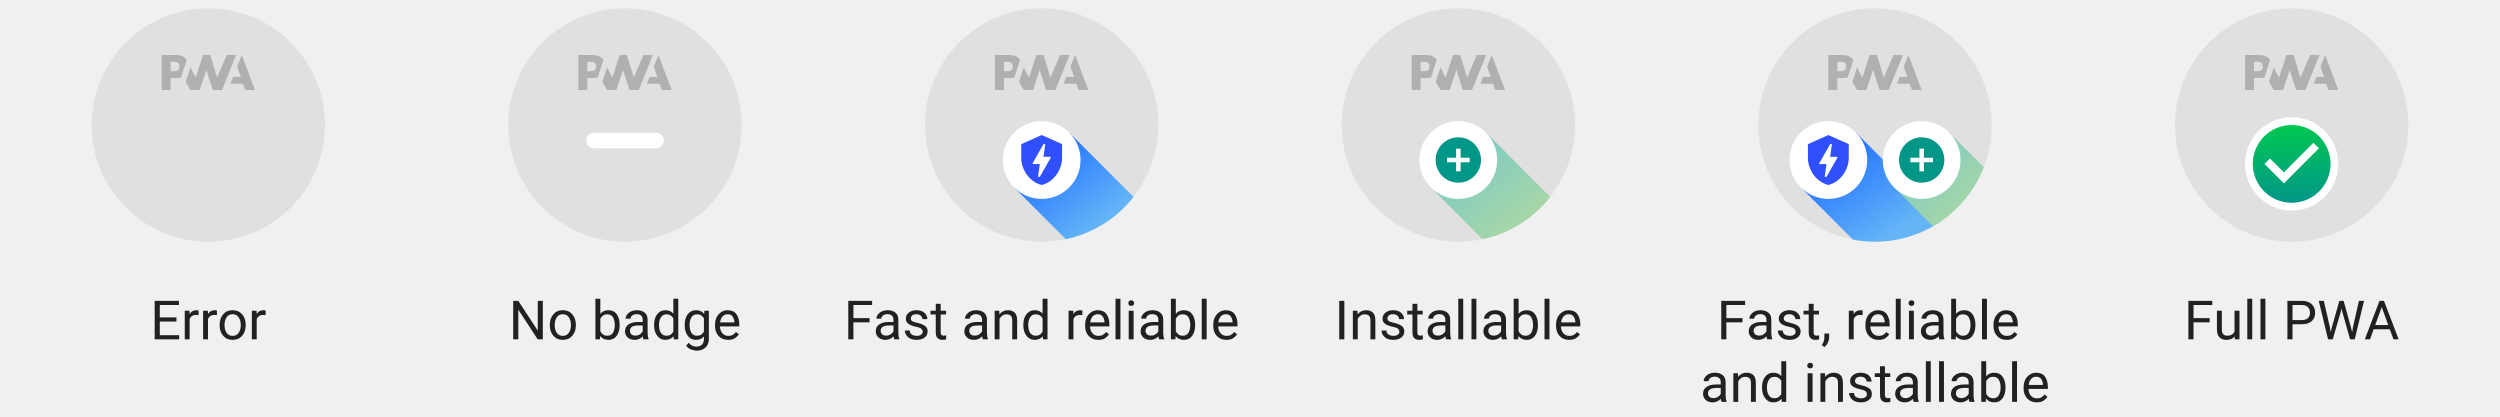
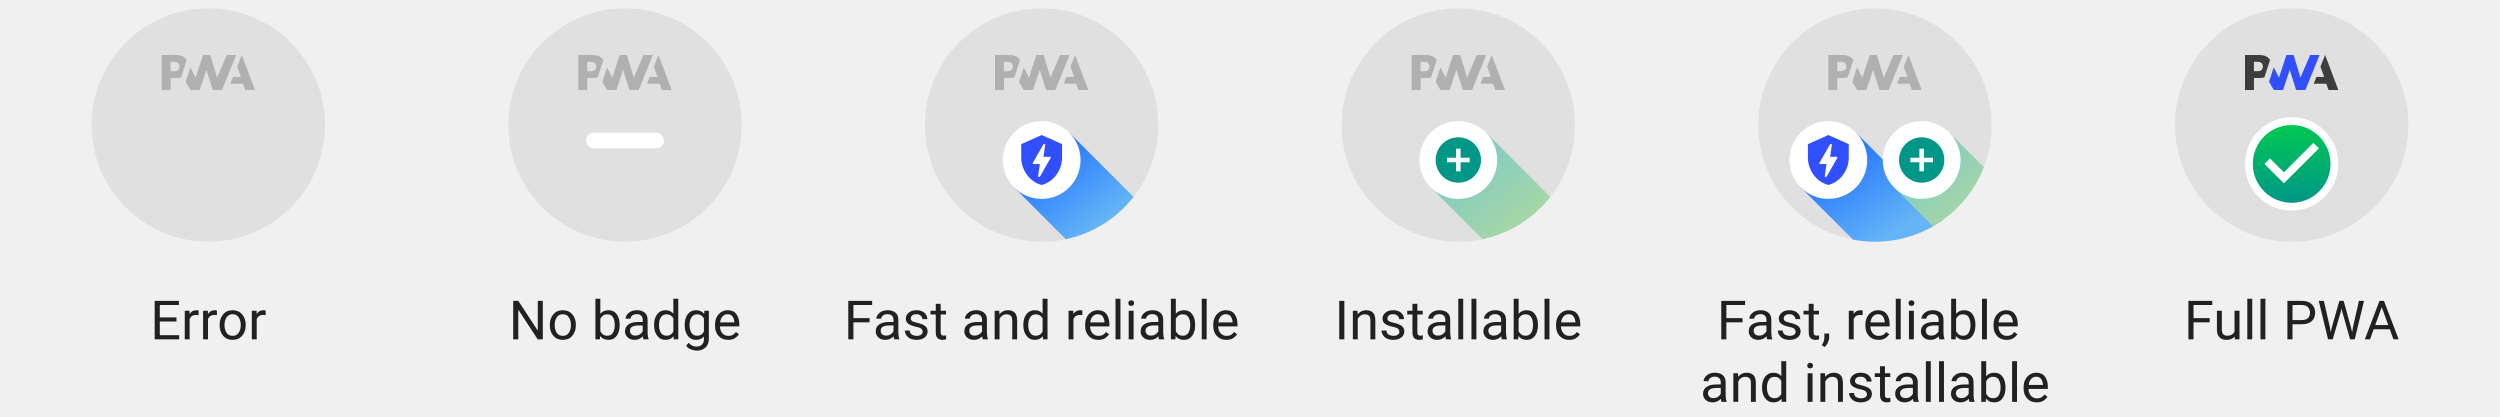
<svg xmlns="http://www.w3.org/2000/svg" fill="none" width="1200" height="200">
  <style>
		.gauge-base {
			opacity: 0.1
		}

		.gauge-arc {
			fill: none;
			animation-delay: 250ms;
			stroke-linecap: round;
			transform: rotate(-90deg);
			transform-origin: 100px 60px;
			animation: load-gauge 1s ease forwards
		}

		.guage-text {
			font-size: 40px;
			font-family: monospace;
			text-align: center
		}

		.guage-red {
			color: #ff4e42;
			fill: #ff4e42;
			stroke: #ff4e42
		}
		.guage-orange {
			color: #ffa400;
			fill: #ffa400;
			stroke: #ffa400
		}
		.guage-green {
			color: #0cce6b;
			fill: #0cce6b;
			stroke: #0cce6b
		}

		.guage-title {
			color: #212121;
			fill: #212121;
			stroke: none;
			font-size: 26px;
			line-height: 26px;
			font-family: Roboto, Halvetica, Arial, sans-serif
		}

		@keyframes load-gauge {
			from {
				stroke-dasharray: 0 352.858
			}
		}
		.lh-gauge--pwa__disc {
			fill: #e0e0e0
		}
		.lh-gauge--pwa__logo {
			position: relative;
			fill: #b0b0b0
		}
		.lh-gauge--pwa__component {
			display: none
		}
		.lh-gauge--pwa__visible {
			display: inline
		}
+ 		.lh-gauge--pwa__logo--primary-color {
+ 			fill: #304ffe
+ 		}
+ 		.lh-gauge--pwa__logo--secondary-color {
+ 			fill: #3d3d3d
+ 		}
	</style>
  <svg class="guage-div guage-pwa" viewBox="0 0 200 200" width="200" height="200" x="0" y="0">
    <svg viewBox="0 0 60 60" width="112" height="112" x="44" y="4">
      <defs>
        <linearGradient id="lh-gauge--pwa__check-circle__gradient-0" x1="50%" y1="0%" x2="50%" y2="100%">
          <stop stop-color="#00C852" offset="0%" />
          <stop stop-color="#009688" offset="100%" />
        </linearGradient>
        <linearGradient id="lh-gauge--pwa__installable__shadow-gradient-0" x1="76.056%" x2="24.111%" y1="82.995%" y2="24.735%">
          <stop stop-color="#A5D6A7" offset="0%" />
          <stop stop-color="#80CBC4" offset="100%" />
        </linearGradient>
        <linearGradient id="lh-gauge--pwa__fast-reliable__shadow-gradient-0" x1="76.056%" y1="82.995%" x2="25.678%" y2="26.493%">
          <stop stop-color="#64B5F6" offset="0%" />
          <stop stop-color="#2979FF" offset="100%" />
        </linearGradient>
        <g id="lh-gauge--pwa__fast-reliable-badge-0">
          <circle fill="#FFFFFF" cx="10" cy="10" r="10" />
          <path fill="#304FFE" d="M10 3.58l5.25 2.34v3.5c0 3.23-2.24 6.26-5.25 7-3.01-.74-5.25-3.77-5.25-7v-3.5L10 3.58zm-.47 10.74l2.76-4.83.03-.07c.04-.08 0-.24-.22-.24h-1.64l.47-3.26h-.47l-2.7 4.77c-.02.01.05-.1-.04.05-.09.16-.1.31.18.31h1.63l-.47 3.27h.47z" />
        </g>
        <g id="lh-gauge--pwa__installable-badge-0">
          <circle fill="#FFFFFF" cx="10" cy="10" r="10" />
          <path fill="#009688" d="M10 4.167A5.835 5.835 0 0 0 4.167 10 5.835 5.835 0 0 0 10 15.833 5.835 5.835 0 0 0 15.833 10 5.835 5.835 0 0 0 10 4.167zm2.917 6.416h-2.334v2.334H9.417v-2.334H7.083V9.417h2.334V7.083h1.166v2.334h2.334v1.166z" />
        </g>
      </defs>
      <g stroke="none" fill-rule="nonzero">
        <circle class="lh-gauge--pwa__disc" cx="30" cy="30" r="30" />
        <g class="lh-gauge--pwa__logo">
          <path d="M35.66 19.39l.7-1.75h2L37.4 15 38.6 12l3.4 9h-2.51l-.58-1.61z" />
          <path d="M33.52 21l3.65-9h-2.42l-2.5 5.82L30.5 12h-1.86l-1.9 5.82-1.35-2.65-1.21 3.72L25.4 21h2.38l1.72-5.2 1.64 5.2z" />
          <path fill-rule="nonzero" d="M20.3 17.91h1.48c.45 0 .85-.05 1.2-.15l.39-1.18 1.07-3.3a2.64 2.64 0 0 0-.28-.37c-.55-.6-1.36-.91-2.42-.91H18v9h2.3V17.9zm1.96-3.84c.22.22.33.5.33.87 0 .36-.1.65-.29.87-.2.23-.59.35-1.15.35h-.86v-2.41h.87c.52 0 .89.1 1.1.32z" />
        </g>
        <rect class="lh-gauge--pwa__component lh-gauge--pwa__na-line" fill="#FFFFFF" x="20" y="32" width="20" height="4" rx="2" />
        <g class="lh-gauge--pwa__component lh-gauge--pwa__fast-reliable-badge" transform="translate(20, 29)">
          <path fill="url(#lh-gauge--pwa__fast-reliable__shadow-gradient-0)" d="M33.63 19.49A30 30 0 0 1 16.2 30.36L3 17.14 17.14 3l16.49 16.49z" />
          <use href="#lh-gauge--pwa__fast-reliable-badge-0" />
        </g>
        <g class="lh-gauge--pwa__component lh-gauge--pwa__installable-badge" transform="translate(20, 29)">
          <path fill="url(#lh-gauge--pwa__installable__shadow-gradient-0)" d="M33.629 19.487c-4.272 5.453-10.391 9.39-17.415 10.869L3 17.142 17.142 3 33.63 19.487z" />
          <use href="#lh-gauge--pwa__installable-badge-0" />
        </g>
        <g class="lh-gauge--pwa__component lh-gauge--pwa__fast-reliable-installable-badges">
          <g transform="translate(8, 29)">
            <path fill="url(#lh-gauge--pwa__fast-reliable__shadow-gradient-0)" d="M16.321 30.463L3 17.143 17.142 3l22.365 22.365A29.864 29.864 0 0 1 22 31c-1.942 0-3.84-.184-5.679-.537z" />
            <use href="#lh-gauge--pwa__fast-reliable-badge-0" />
          </g>
          <g transform="translate(32, 29)">
            <path fill="url(#lh-gauge--pwa__installable__shadow-gradient-0)" d="M25.982 11.84a30.107 30.107 0 0 1-13.08 15.203L3 17.143 17.142 3l8.84 8.84z" />
            <use href="#lh-gauge--pwa__installable-badge-0" />
          </g>
        </g>
        <g class="lh-gauge--pwa__component lh-gauge--pwa__check-circle" transform="translate(18, 28)">
          <circle fill="#FFFFFF" cx="12" cy="12" r="12" />
          <path fill="url(#lh-gauge--pwa__check-circle__gradient-0)" d="M12 2a10 10 0 1 0 0 20 10 10 0 0 0 0-20zm-2 15l-5-5 1.41-1.41L10 14.17l7.59-7.59L19 8l-9 9z" />
        </g>
      </g>
    </svg>
    <text class="guage-title" y="160px" alignment-baseline="central" dominant-baseline="central" text-anchor="middle">
      <tspan x="100px" dy="-6px">Error</tspan>
    </text>
  </svg>
  <svg class="guage-div guage-pwa" viewBox="0 0 200 200" width="200" height="200" x="200" y="0">
    <svg viewBox="0 0 60 60" width="112" height="112" x="44" y="4">
      <defs>
        <linearGradient id="lh-gauge--pwa__check-circle__gradient-0" x1="50%" y1="0%" x2="50%" y2="100%">
          <stop stop-color="#00C852" offset="0%" />
          <stop stop-color="#009688" offset="100%" />
        </linearGradient>
        <linearGradient id="lh-gauge--pwa__installable__shadow-gradient-0" x1="76.056%" x2="24.111%" y1="82.995%" y2="24.735%">
          <stop stop-color="#A5D6A7" offset="0%" />
          <stop stop-color="#80CBC4" offset="100%" />
        </linearGradient>
        <linearGradient id="lh-gauge--pwa__fast-reliable__shadow-gradient-0" x1="76.056%" y1="82.995%" x2="25.678%" y2="26.493%">
          <stop stop-color="#64B5F6" offset="0%" />
          <stop stop-color="#2979FF" offset="100%" />
        </linearGradient>
        <g id="lh-gauge--pwa__fast-reliable-badge-0">
          <circle fill="#FFFFFF" cx="10" cy="10" r="10" />
          <path fill="#304FFE" d="M10 3.58l5.25 2.34v3.5c0 3.23-2.24 6.26-5.25 7-3.01-.74-5.25-3.77-5.25-7v-3.5L10 3.58zm-.47 10.74l2.76-4.83.03-.07c.04-.08 0-.24-.22-.24h-1.64l.47-3.26h-.47l-2.7 4.77c-.02.01.05-.1-.04.05-.09.16-.1.31.18.31h1.63l-.47 3.27h.47z" />
        </g>
        <g id="lh-gauge--pwa__installable-badge-0">
          <circle fill="#FFFFFF" cx="10" cy="10" r="10" />
          <path fill="#009688" d="M10 4.167A5.835 5.835 0 0 0 4.167 10 5.835 5.835 0 0 0 10 15.833 5.835 5.835 0 0 0 15.833 10 5.835 5.835 0 0 0 10 4.167zm2.917 6.416h-2.334v2.334H9.417v-2.334H7.083V9.417h2.334V7.083h1.166v2.334h2.334v1.166z" />
        </g>
      </defs>
      <g stroke="none" fill-rule="nonzero">
        <circle class="lh-gauge--pwa__disc" cx="30" cy="30" r="30" />
        <g class="lh-gauge--pwa__logo">
          <path d="M35.66 19.39l.7-1.75h2L37.4 15 38.6 12l3.4 9h-2.51l-.58-1.61z" />
          <path d="M33.52 21l3.65-9h-2.42l-2.5 5.82L30.5 12h-1.86l-1.9 5.82-1.35-2.65-1.21 3.72L25.4 21h2.38l1.72-5.2 1.64 5.2z" />
          <path fill-rule="nonzero" d="M20.3 17.91h1.48c.45 0 .85-.05 1.2-.15l.39-1.18 1.07-3.3a2.64 2.64 0 0 0-.28-.37c-.55-.6-1.36-.91-2.42-.91H18v9h2.3V17.9zm1.96-3.84c.22.22.33.5.33.87 0 .36-.1.65-.29.87-.2.23-.59.35-1.15.35h-.86v-2.41h.87c.52 0 .89.1 1.1.32z" />
        </g>
        <rect class="lh-gauge--pwa__component lh-gauge--pwa__na-line lh-gauge--pwa__visible" fill="#FFFFFF" x="20" y="32" width="20" height="4" rx="2" />
        <g class="lh-gauge--pwa__component lh-gauge--pwa__fast-reliable-badge" transform="translate(20, 29)">
          <path fill="url(#lh-gauge--pwa__fast-reliable__shadow-gradient-0)" d="M33.63 19.49A30 30 0 0 1 16.2 30.36L3 17.14 17.14 3l16.49 16.49z" />
          <use href="#lh-gauge--pwa__fast-reliable-badge-0" />
        </g>
        <g class="lh-gauge--pwa__component lh-gauge--pwa__installable-badge" transform="translate(20, 29)">
          <path fill="url(#lh-gauge--pwa__installable__shadow-gradient-0)" d="M33.629 19.487c-4.272 5.453-10.391 9.39-17.415 10.869L3 17.142 17.142 3 33.63 19.487z" />
          <use href="#lh-gauge--pwa__installable-badge-0" />
        </g>
        <g class="lh-gauge--pwa__component lh-gauge--pwa__fast-reliable-installable-badges">
          <g transform="translate(8, 29)">
            <path fill="url(#lh-gauge--pwa__fast-reliable__shadow-gradient-0)" d="M16.321 30.463L3 17.143 17.142 3l22.365 22.365A29.864 29.864 0 0 1 22 31c-1.942 0-3.84-.184-5.679-.537z" />
            <use href="#lh-gauge--pwa__fast-reliable-badge-0" />
          </g>
          <g transform="translate(32, 29)">
            <path fill="url(#lh-gauge--pwa__installable__shadow-gradient-0)" d="M25.982 11.84a30.107 30.107 0 0 1-13.08 15.203L3 17.143 17.142 3l8.84 8.84z" />
            <use href="#lh-gauge--pwa__installable-badge-0" />
          </g>
        </g>
        <g class="lh-gauge--pwa__component lh-gauge--pwa__check-circle" transform="translate(18, 28)">
          <circle fill="#FFFFFF" cx="12" cy="12" r="12" />
          <path fill="url(#lh-gauge--pwa__check-circle__gradient-0)" d="M12 2a10 10 0 1 0 0 20 10 10 0 0 0 0-20zm-2 15l-5-5 1.41-1.41L10 14.17l7.59-7.59L19 8l-9 9z" />
        </g>
      </g>
    </svg>
    <text class="guage-title" y="160px" alignment-baseline="central" dominant-baseline="central" text-anchor="middle">
      <tspan x="100px" dy="-6px">No badge</tspan>
    </text>
  </svg>
  <svg class="guage-div guage-pwa" viewBox="0 0 200 200" width="200" height="200" x="400" y="0">
    <svg viewBox="0 0 60 60" width="112" height="112" x="44" y="4">
      <defs>
        <linearGradient id="lh-gauge--pwa__check-circle__gradient-0" x1="50%" y1="0%" x2="50%" y2="100%">
          <stop stop-color="#00C852" offset="0%" />
          <stop stop-color="#009688" offset="100%" />
        </linearGradient>
        <linearGradient id="lh-gauge--pwa__installable__shadow-gradient-0" x1="76.056%" x2="24.111%" y1="82.995%" y2="24.735%">
          <stop stop-color="#A5D6A7" offset="0%" />
          <stop stop-color="#80CBC4" offset="100%" />
        </linearGradient>
        <linearGradient id="lh-gauge--pwa__fast-reliable__shadow-gradient-0" x1="76.056%" y1="82.995%" x2="25.678%" y2="26.493%">
          <stop stop-color="#64B5F6" offset="0%" />
          <stop stop-color="#2979FF" offset="100%" />
        </linearGradient>
        <g id="lh-gauge--pwa__fast-reliable-badge-0">
          <circle fill="#FFFFFF" cx="10" cy="10" r="10" />
          <path fill="#304FFE" d="M10 3.58l5.25 2.34v3.5c0 3.23-2.24 6.26-5.25 7-3.01-.74-5.25-3.77-5.25-7v-3.5L10 3.58zm-.47 10.74l2.76-4.83.03-.07c.04-.08 0-.24-.22-.24h-1.64l.47-3.26h-.47l-2.7 4.77c-.02.01.05-.1-.04.05-.09.16-.1.31.18.31h1.63l-.47 3.27h.47z" />
        </g>
        <g id="lh-gauge--pwa__installable-badge-0">
          <circle fill="#FFFFFF" cx="10" cy="10" r="10" />
          <path fill="#009688" d="M10 4.167A5.835 5.835 0 0 0 4.167 10 5.835 5.835 0 0 0 10 15.833 5.835 5.835 0 0 0 15.833 10 5.835 5.835 0 0 0 10 4.167zm2.917 6.416h-2.334v2.334H9.417v-2.334H7.083V9.417h2.334V7.083h1.166v2.334h2.334v1.166z" />
        </g>
      </defs>
      <g stroke="none" fill-rule="nonzero">
        <circle class="lh-gauge--pwa__disc" cx="30" cy="30" r="30" />
        <g class="lh-gauge--pwa__logo">
          <path d="M35.66 19.39l.7-1.75h2L37.4 15 38.6 12l3.4 9h-2.51l-.58-1.61z" />
          <path d="M33.52 21l3.65-9h-2.42l-2.5 5.82L30.5 12h-1.86l-1.9 5.82-1.35-2.65-1.21 3.72L25.4 21h2.38l1.72-5.2 1.64 5.2z" />
          <path fill-rule="nonzero" d="M20.3 17.91h1.48c.45 0 .85-.05 1.2-.15l.39-1.18 1.07-3.3a2.64 2.64 0 0 0-.28-.37c-.55-.6-1.36-.91-2.42-.91H18v9h2.3V17.9zm1.96-3.84c.22.22.33.5.33.87 0 .36-.1.65-.29.87-.2.23-.59.35-1.15.35h-.86v-2.41h.87c.52 0 .89.1 1.1.32z" />
        </g>
        <rect class="lh-gauge--pwa__component lh-gauge--pwa__na-line" fill="#FFFFFF" x="20" y="32" width="20" height="4" rx="2" />
        <g class="lh-gauge--pwa__component lh-gauge--pwa__fast-reliable-badge lh-gauge--pwa__visible" transform="translate(20, 29)">
          <path fill="url(#lh-gauge--pwa__fast-reliable__shadow-gradient-0)" d="M33.63 19.49A30 30 0 0 1 16.2 30.36L3 17.14 17.14 3l16.49 16.49z" />
          <use href="#lh-gauge--pwa__fast-reliable-badge-0" />
        </g>
        <g class="lh-gauge--pwa__component lh-gauge--pwa__installable-badge" transform="translate(20, 29)">
          <path fill="url(#lh-gauge--pwa__installable__shadow-gradient-0)" d="M33.629 19.487c-4.272 5.453-10.391 9.39-17.415 10.869L3 17.142 17.142 3 33.63 19.487z" />
          <use href="#lh-gauge--pwa__installable-badge-0" />
        </g>
        <g class="lh-gauge--pwa__component lh-gauge--pwa__fast-reliable-installable-badges">
          <g transform="translate(8, 29)">
            <path fill="url(#lh-gauge--pwa__fast-reliable__shadow-gradient-0)" d="M16.321 30.463L3 17.143 17.142 3l22.365 22.365A29.864 29.864 0 0 1 22 31c-1.942 0-3.84-.184-5.679-.537z" />
            <use href="#lh-gauge--pwa__fast-reliable-badge-0" />
          </g>
          <g transform="translate(32, 29)">
            <path fill="url(#lh-gauge--pwa__installable__shadow-gradient-0)" d="M25.982 11.84a30.107 30.107 0 0 1-13.08 15.203L3 17.143 17.142 3l8.84 8.84z" />
            <use href="#lh-gauge--pwa__installable-badge-0" />
          </g>
        </g>
        <g class="lh-gauge--pwa__component lh-gauge--pwa__check-circle" transform="translate(18, 28)">
          <circle fill="#FFFFFF" cx="12" cy="12" r="12" />
          <path fill="url(#lh-gauge--pwa__check-circle__gradient-0)" d="M12 2a10 10 0 1 0 0 20 10 10 0 0 0 0-20zm-2 15l-5-5 1.41-1.41L10 14.17l7.59-7.59L19 8l-9 9z" />
        </g>
      </g>
    </svg>
    <text class="guage-title" y="160px" alignment-baseline="central" dominant-baseline="central" text-anchor="middle">
      <tspan x="100px" dy="-6px">Fast and reliable</tspan>
    </text>
  </svg>
  <svg class="guage-div guage-pwa" viewBox="0 0 200 200" width="200" height="200" x="600" y="0">
    <svg viewBox="0 0 60 60" width="112" height="112" x="44" y="4">
      <defs>
        <linearGradient id="lh-gauge--pwa__check-circle__gradient-0" x1="50%" y1="0%" x2="50%" y2="100%">
          <stop stop-color="#00C852" offset="0%" />
          <stop stop-color="#009688" offset="100%" />
        </linearGradient>
        <linearGradient id="lh-gauge--pwa__installable__shadow-gradient-0" x1="76.056%" x2="24.111%" y1="82.995%" y2="24.735%">
          <stop stop-color="#A5D6A7" offset="0%" />
          <stop stop-color="#80CBC4" offset="100%" />
        </linearGradient>
        <linearGradient id="lh-gauge--pwa__fast-reliable__shadow-gradient-0" x1="76.056%" y1="82.995%" x2="25.678%" y2="26.493%">
          <stop stop-color="#64B5F6" offset="0%" />
          <stop stop-color="#2979FF" offset="100%" />
        </linearGradient>
        <g id="lh-gauge--pwa__fast-reliable-badge-0">
          <circle fill="#FFFFFF" cx="10" cy="10" r="10" />
          <path fill="#304FFE" d="M10 3.58l5.25 2.34v3.5c0 3.23-2.24 6.26-5.25 7-3.01-.74-5.25-3.77-5.25-7v-3.5L10 3.58zm-.47 10.74l2.76-4.83.03-.07c.04-.08 0-.24-.22-.24h-1.64l.47-3.26h-.47l-2.7 4.77c-.02.01.05-.1-.04.05-.09.16-.1.31.18.31h1.63l-.47 3.27h.47z" />
        </g>
        <g id="lh-gauge--pwa__installable-badge-0">
          <circle fill="#FFFFFF" cx="10" cy="10" r="10" />
          <path fill="#009688" d="M10 4.167A5.835 5.835 0 0 0 4.167 10 5.835 5.835 0 0 0 10 15.833 5.835 5.835 0 0 0 15.833 10 5.835 5.835 0 0 0 10 4.167zm2.917 6.416h-2.334v2.334H9.417v-2.334H7.083V9.417h2.334V7.083h1.166v2.334h2.334v1.166z" />
        </g>
      </defs>
      <g stroke="none" fill-rule="nonzero">
        <circle class="lh-gauge--pwa__disc" cx="30" cy="30" r="30" />
        <g class="lh-gauge--pwa__logo">
          <path d="M35.66 19.39l.7-1.75h2L37.4 15 38.6 12l3.4 9h-2.51l-.58-1.61z" />
          <path d="M33.52 21l3.65-9h-2.42l-2.5 5.82L30.5 12h-1.86l-1.9 5.82-1.35-2.65-1.21 3.72L25.4 21h2.38l1.72-5.2 1.64 5.2z" />
          <path fill-rule="nonzero" d="M20.3 17.91h1.48c.45 0 .85-.05 1.2-.15l.39-1.18 1.07-3.3a2.64 2.64 0 0 0-.28-.37c-.55-.6-1.36-.91-2.42-.91H18v9h2.3V17.9zm1.96-3.84c.22.22.33.5.33.87 0 .36-.1.65-.29.87-.2.23-.59.35-1.15.35h-.86v-2.41h.87c.52 0 .89.1 1.1.32z" />
        </g>
        <rect class="lh-gauge--pwa__component lh-gauge--pwa__na-line" fill="#FFFFFF" x="20" y="32" width="20" height="4" rx="2" />
        <g class="lh-gauge--pwa__component lh-gauge--pwa__fast-reliable-badge" transform="translate(20, 29)">
          <path fill="url(#lh-gauge--pwa__fast-reliable__shadow-gradient-0)" d="M33.63 19.49A30 30 0 0 1 16.2 30.36L3 17.14 17.14 3l16.49 16.49z" />
          <use href="#lh-gauge--pwa__fast-reliable-badge-0" />
        </g>
        <g class="lh-gauge--pwa__component lh-gauge--pwa__installable-badge lh-gauge--pwa__visible" transform="translate(20, 29)">
          <path fill="url(#lh-gauge--pwa__installable__shadow-gradient-0)" d="M33.629 19.487c-4.272 5.453-10.391 9.39-17.415 10.869L3 17.142 17.142 3 33.63 19.487z" />
          <use href="#lh-gauge--pwa__installable-badge-0" />
        </g>
        <g class="lh-gauge--pwa__component lh-gauge--pwa__fast-reliable-installable-badges">
          <g transform="translate(8, 29)">
            <path fill="url(#lh-gauge--pwa__fast-reliable__shadow-gradient-0)" d="M16.321 30.463L3 17.143 17.142 3l22.365 22.365A29.864 29.864 0 0 1 22 31c-1.942 0-3.84-.184-5.679-.537z" />
            <use href="#lh-gauge--pwa__fast-reliable-badge-0" />
          </g>
          <g transform="translate(32, 29)">
            <path fill="url(#lh-gauge--pwa__installable__shadow-gradient-0)" d="M25.982 11.84a30.107 30.107 0 0 1-13.08 15.203L3 17.143 17.142 3l8.84 8.84z" />
            <use href="#lh-gauge--pwa__installable-badge-0" />
          </g>
        </g>
        <g class="lh-gauge--pwa__component lh-gauge--pwa__check-circle" transform="translate(18, 28)">
          <circle fill="#FFFFFF" cx="12" cy="12" r="12" />
          <path fill="url(#lh-gauge--pwa__check-circle__gradient-0)" d="M12 2a10 10 0 1 0 0 20 10 10 0 0 0 0-20zm-2 15l-5-5 1.41-1.41L10 14.17l7.59-7.59L19 8l-9 9z" />
        </g>
      </g>
    </svg>
    <text class="guage-title" y="160px" alignment-baseline="central" dominant-baseline="central" text-anchor="middle">
      <tspan x="100px" dy="-6px">Installable</tspan>
    </text>
  </svg>
  <svg class="guage-div guage-pwa" viewBox="0 0 200 200" width="200" height="200" x="800" y="0">
    <svg viewBox="0 0 60 60" width="112" height="112" x="44" y="4">
      <defs>
        <linearGradient id="lh-gauge--pwa__check-circle__gradient-0" x1="50%" y1="0%" x2="50%" y2="100%">
          <stop stop-color="#00C852" offset="0%" />
          <stop stop-color="#009688" offset="100%" />
        </linearGradient>
        <linearGradient id="lh-gauge--pwa__installable__shadow-gradient-0" x1="76.056%" x2="24.111%" y1="82.995%" y2="24.735%">
          <stop stop-color="#A5D6A7" offset="0%" />
          <stop stop-color="#80CBC4" offset="100%" />
        </linearGradient>
        <linearGradient id="lh-gauge--pwa__fast-reliable__shadow-gradient-0" x1="76.056%" y1="82.995%" x2="25.678%" y2="26.493%">
          <stop stop-color="#64B5F6" offset="0%" />
          <stop stop-color="#2979FF" offset="100%" />
        </linearGradient>
        <g id="lh-gauge--pwa__fast-reliable-badge-0">
          <circle fill="#FFFFFF" cx="10" cy="10" r="10" />
          <path fill="#304FFE" d="M10 3.58l5.25 2.34v3.5c0 3.23-2.24 6.26-5.25 7-3.01-.74-5.25-3.77-5.25-7v-3.5L10 3.58zm-.47 10.74l2.76-4.83.03-.07c.04-.08 0-.24-.22-.24h-1.64l.47-3.26h-.47l-2.7 4.77c-.02.01.05-.1-.04.05-.09.16-.1.31.18.31h1.63l-.47 3.27h.47z" />
        </g>
        <g id="lh-gauge--pwa__installable-badge-0">
          <circle fill="#FFFFFF" cx="10" cy="10" r="10" />
          <path fill="#009688" d="M10 4.167A5.835 5.835 0 0 0 4.167 10 5.835 5.835 0 0 0 10 15.833 5.835 5.835 0 0 0 15.833 10 5.835 5.835 0 0 0 10 4.167zm2.917 6.416h-2.334v2.334H9.417v-2.334H7.083V9.417h2.334V7.083h1.166v2.334h2.334v1.166z" />
        </g>
      </defs>
      <g stroke="none" fill-rule="nonzero">
        <circle class="lh-gauge--pwa__disc" cx="30" cy="30" r="30" />
        <g class="lh-gauge--pwa__logo">
          <path d="M35.66 19.39l.7-1.75h2L37.4 15 38.6 12l3.4 9h-2.51l-.58-1.61z" />
          <path d="M33.52 21l3.65-9h-2.42l-2.5 5.82L30.5 12h-1.86l-1.9 5.82-1.35-2.65-1.21 3.72L25.4 21h2.38l1.72-5.2 1.64 5.2z" />
          <path fill-rule="nonzero" d="M20.3 17.91h1.48c.45 0 .85-.05 1.2-.15l.39-1.18 1.07-3.3a2.64 2.64 0 0 0-.28-.37c-.55-.6-1.36-.91-2.42-.91H18v9h2.3V17.9zm1.96-3.84c.22.22.33.5.33.87 0 .36-.1.65-.29.87-.2.23-.59.35-1.15.35h-.86v-2.41h.87c.52 0 .89.1 1.1.32z" />
        </g>
        <rect class="lh-gauge--pwa__component lh-gauge--pwa__na-line" fill="#FFFFFF" x="20" y="32" width="20" height="4" rx="2" />
        <g class="lh-gauge--pwa__component lh-gauge--pwa__fast-reliable-badge" transform="translate(20, 29)">
          <path fill="url(#lh-gauge--pwa__fast-reliable__shadow-gradient-0)" d="M33.63 19.49A30 30 0 0 1 16.2 30.36L3 17.14 17.14 3l16.49 16.49z" />
          <use href="#lh-gauge--pwa__fast-reliable-badge-0" />
        </g>
        <g class="lh-gauge--pwa__component lh-gauge--pwa__installable-badge" transform="translate(20, 29)">
          <path fill="url(#lh-gauge--pwa__installable__shadow-gradient-0)" d="M33.629 19.487c-4.272 5.453-10.391 9.39-17.415 10.869L3 17.142 17.142 3 33.63 19.487z" />
          <use href="#lh-gauge--pwa__installable-badge-0" />
        </g>
        <g class="lh-gauge--pwa__component lh-gauge--pwa__fast-reliable-installable-badges lh-gauge--pwa__visible">
          <g transform="translate(8, 29)">
            <path fill="url(#lh-gauge--pwa__fast-reliable__shadow-gradient-0)" d="M16.321 30.463L3 17.143 17.142 3l22.365 22.365A29.864 29.864 0 0 1 22 31c-1.942 0-3.84-.184-5.679-.537z" />
            <use href="#lh-gauge--pwa__fast-reliable-badge-0" />
          </g>
          <g transform="translate(32, 29)">
            <path fill="url(#lh-gauge--pwa__installable__shadow-gradient-0)" d="M25.982 11.84a30.107 30.107 0 0 1-13.08 15.203L3 17.143 17.142 3l8.84 8.84z" />
            <use href="#lh-gauge--pwa__installable-badge-0" />
          </g>
        </g>
        <g class="lh-gauge--pwa__component lh-gauge--pwa__check-circle" transform="translate(18, 28)">
          <circle fill="#FFFFFF" cx="12" cy="12" r="12" />
          <path fill="url(#lh-gauge--pwa__check-circle__gradient-0)" d="M12 2a10 10 0 1 0 0 20 10 10 0 0 0 0-20zm-2 15l-5-5 1.41-1.41L10 14.17l7.59-7.59L19 8l-9 9z" />
        </g>
      </g>
    </svg>
    <text class="guage-title" y="160px" alignment-baseline="central" dominant-baseline="central" text-anchor="middle">
      <tspan x="100px" dy="-6px">Fast, reliable</tspan>
      <tspan x="100px" dy="30px">and installable</tspan>
    </text>
  </svg>
  <svg class="guage-div guage-pwa" viewBox="0 0 200 200" width="200" height="200" x="1000" y="0">
    <svg viewBox="0 0 60 60" width="112" height="112" x="44" y="4">
      <defs>
        <linearGradient id="lh-gauge--pwa__check-circle__gradient-0" x1="50%" y1="0%" x2="50%" y2="100%">
          <stop stop-color="#00C852" offset="0%" />
          <stop stop-color="#009688" offset="100%" />
        </linearGradient>
        <linearGradient id="lh-gauge--pwa__installable__shadow-gradient-0" x1="76.056%" x2="24.111%" y1="82.995%" y2="24.735%">
          <stop stop-color="#A5D6A7" offset="0%" />
          <stop stop-color="#80CBC4" offset="100%" />
        </linearGradient>
        <linearGradient id="lh-gauge--pwa__fast-reliable__shadow-gradient-0" x1="76.056%" y1="82.995%" x2="25.678%" y2="26.493%">
          <stop stop-color="#64B5F6" offset="0%" />
          <stop stop-color="#2979FF" offset="100%" />
        </linearGradient>
        <g id="lh-gauge--pwa__fast-reliable-badge-0">
          <circle fill="#FFFFFF" cx="10" cy="10" r="10" />
          <path fill="#304FFE" d="M10 3.58l5.25 2.34v3.5c0 3.23-2.24 6.26-5.25 7-3.01-.74-5.25-3.77-5.25-7v-3.5L10 3.58zm-.47 10.74l2.76-4.83.03-.07c.04-.08 0-.24-.22-.24h-1.64l.47-3.26h-.47l-2.7 4.77c-.02.01.05-.1-.04.05-.09.16-.1.31.18.31h1.63l-.47 3.27h.47z" />
        </g>
        <g id="lh-gauge--pwa__installable-badge-0">
          <circle fill="#FFFFFF" cx="10" cy="10" r="10" />
          <path fill="#009688" d="M10 4.167A5.835 5.835 0 0 0 4.167 10 5.835 5.835 0 0 0 10 15.833 5.835 5.835 0 0 0 15.833 10 5.835 5.835 0 0 0 10 4.167zm2.917 6.416h-2.334v2.334H9.417v-2.334H7.083V9.417h2.334V7.083h1.166v2.334h2.334v1.166z" />
        </g>
      </defs>
      <g stroke="none" fill-rule="nonzero">
        <circle class="lh-gauge--pwa__disc" cx="30" cy="30" r="30" />
        <g class="lh-gauge--pwa__logo">
-           <path d="M35.66 19.39l.7-1.75h2L37.4 15 38.6 12l3.4 9h-2.51l-.58-1.61z" />
-           <path d="M33.52 21l3.65-9h-2.42l-2.5 5.82L30.5 12h-1.86l-1.9 5.82-1.35-2.65-1.21 3.72L25.4 21h2.38l1.72-5.2 1.64 5.2z" />
-           <path fill-rule="nonzero" d="M20.3 17.91h1.48c.45 0 .85-.05 1.2-.15l.39-1.18 1.07-3.3a2.64 2.64 0 0 0-.28-.37c-.55-.6-1.36-.91-2.42-.91H18v9h2.3V17.9zm1.96-3.84c.22.22.33.5.33.87 0 .36-.1.65-.29.87-.2.23-.59.35-1.15.35h-.86v-2.41h.87c.52 0 .89.1 1.1.32z" />
+           <path class="lh-gauge--pwa__logo--secondary-color" d="M35.66 19.39l.7-1.75h2L37.4 15 38.6 12l3.4 9h-2.51l-.58-1.61z" />
+           <path class="lh-gauge--pwa__logo--primary-color" d="M33.52 21l3.65-9h-2.42l-2.5 5.82L30.5 12h-1.86l-1.9 5.82-1.35-2.65-1.21 3.72L25.4 21h2.38l1.72-5.2 1.64 5.2z" />
+           <path class="lh-gauge--pwa__logo--secondary-color" fill-rule="nonzero" d="M20.3 17.91h1.48c.45 0 .85-.05 1.2-.15l.39-1.18 1.07-3.3a2.64 2.64 0 0 0-.28-.37c-.55-.6-1.36-.91-2.42-.91H18v9h2.3V17.9zm1.96-3.84c.22.22.33.5.33.87 0 .36-.1.65-.29.87-.2.23-.59.35-1.15.35h-.86v-2.41h.87c.52 0 .89.1 1.1.32z" />
        </g>
        <rect class="lh-gauge--pwa__component lh-gauge--pwa__na-line" fill="#FFFFFF" x="20" y="32" width="20" height="4" rx="2" />
        <g class="lh-gauge--pwa__component lh-gauge--pwa__fast-reliable-badge" transform="translate(20, 29)">
          <path fill="url(#lh-gauge--pwa__fast-reliable__shadow-gradient-0)" d="M33.63 19.49A30 30 0 0 1 16.2 30.36L3 17.14 17.14 3l16.49 16.49z" />
          <use href="#lh-gauge--pwa__fast-reliable-badge-0" />
        </g>
        <g class="lh-gauge--pwa__component lh-gauge--pwa__installable-badge" transform="translate(20, 29)">
          <path fill="url(#lh-gauge--pwa__installable__shadow-gradient-0)" d="M33.629 19.487c-4.272 5.453-10.391 9.39-17.415 10.869L3 17.142 17.142 3 33.63 19.487z" />
          <use href="#lh-gauge--pwa__installable-badge-0" />
        </g>
        <g class="lh-gauge--pwa__component lh-gauge--pwa__fast-reliable-installable-badges">
          <g transform="translate(8, 29)">
            <path fill="url(#lh-gauge--pwa__fast-reliable__shadow-gradient-0)" d="M16.321 30.463L3 17.143 17.142 3l22.365 22.365A29.864 29.864 0 0 1 22 31c-1.942 0-3.84-.184-5.679-.537z" />
            <use href="#lh-gauge--pwa__fast-reliable-badge-0" />
          </g>
          <g transform="translate(32, 29)">
            <path fill="url(#lh-gauge--pwa__installable__shadow-gradient-0)" d="M25.982 11.84a30.107 30.107 0 0 1-13.08 15.203L3 17.143 17.142 3l8.84 8.84z" />
            <use href="#lh-gauge--pwa__installable-badge-0" />
          </g>
        </g>
        <g class="lh-gauge--pwa__component lh-gauge--pwa__check-circle lh-gauge--pwa__visible" transform="translate(18, 28)">
          <circle fill="#FFFFFF" cx="12" cy="12" r="12" />
          <path fill="url(#lh-gauge--pwa__check-circle__gradient-0)" d="M12 2a10 10 0 1 0 0 20 10 10 0 0 0 0-20zm-2 15l-5-5 1.41-1.41L10 14.17l7.59-7.59L19 8l-9 9z" />
        </g>
      </g>
    </svg>
    <text class="guage-title" y="160px" alignment-baseline="central" dominant-baseline="central" text-anchor="middle">
      <tspan x="100px" dy="-6px">Full PWA</tspan>
    </text>
  </svg>
</svg>
